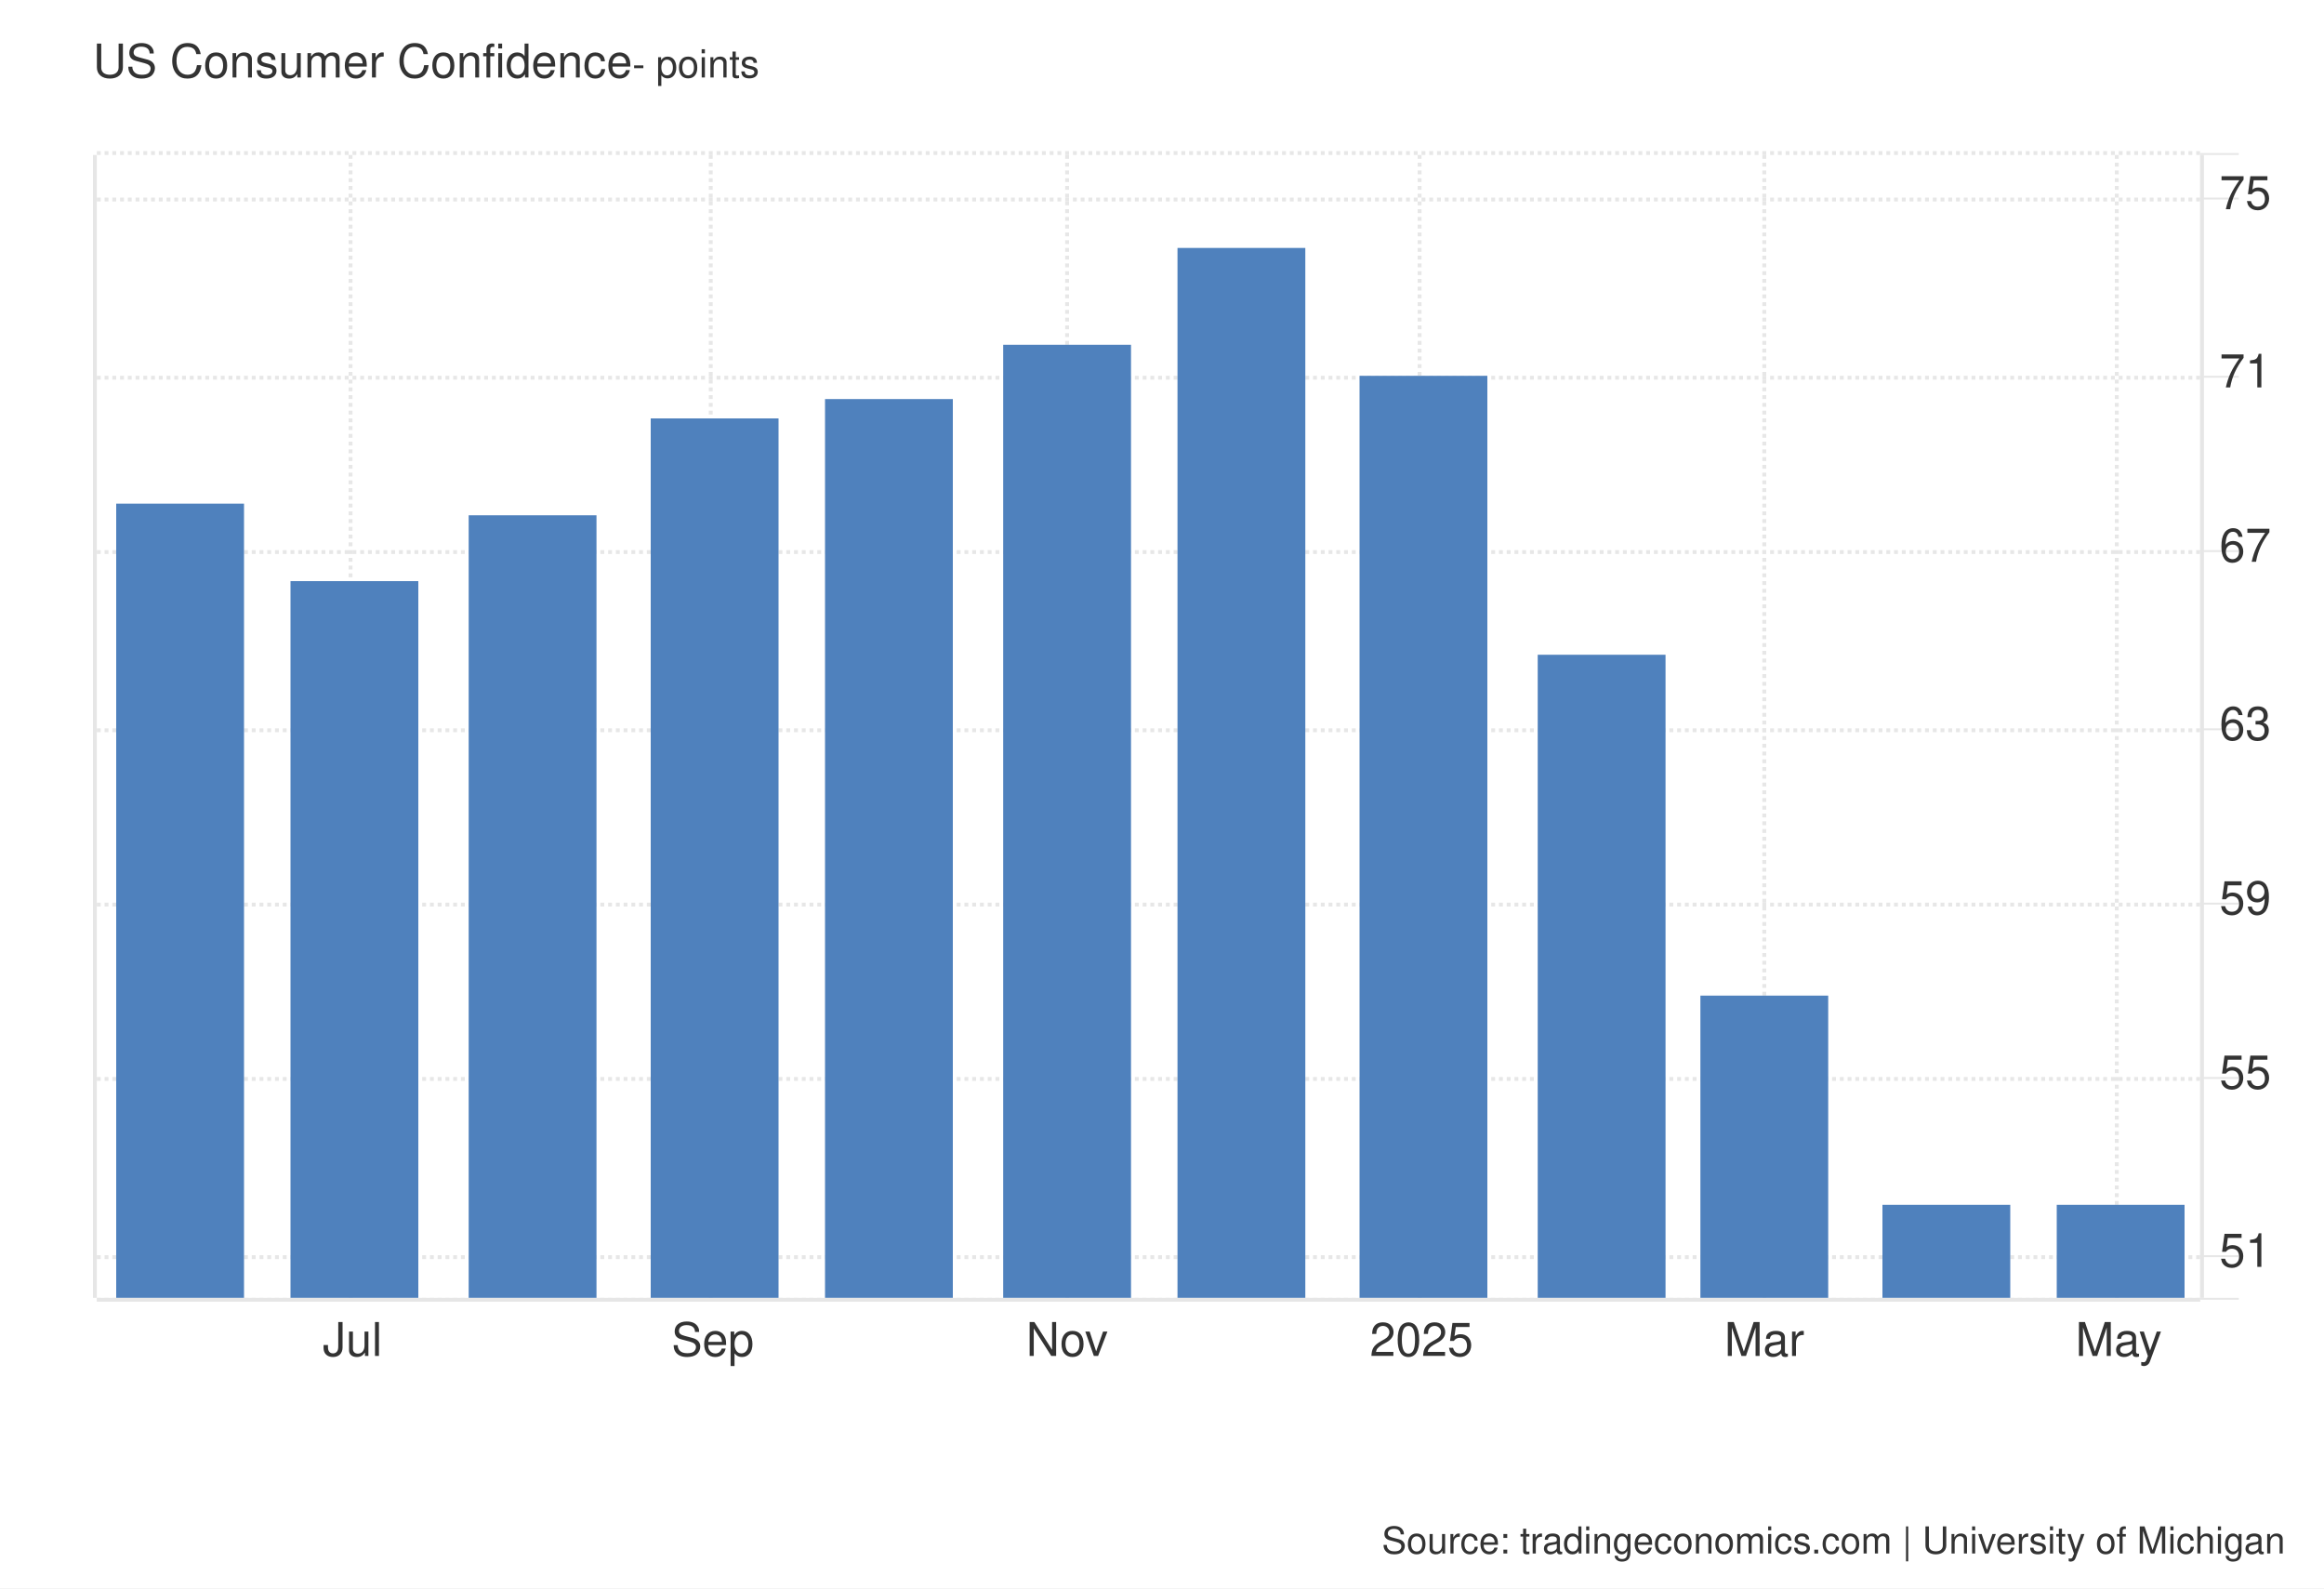
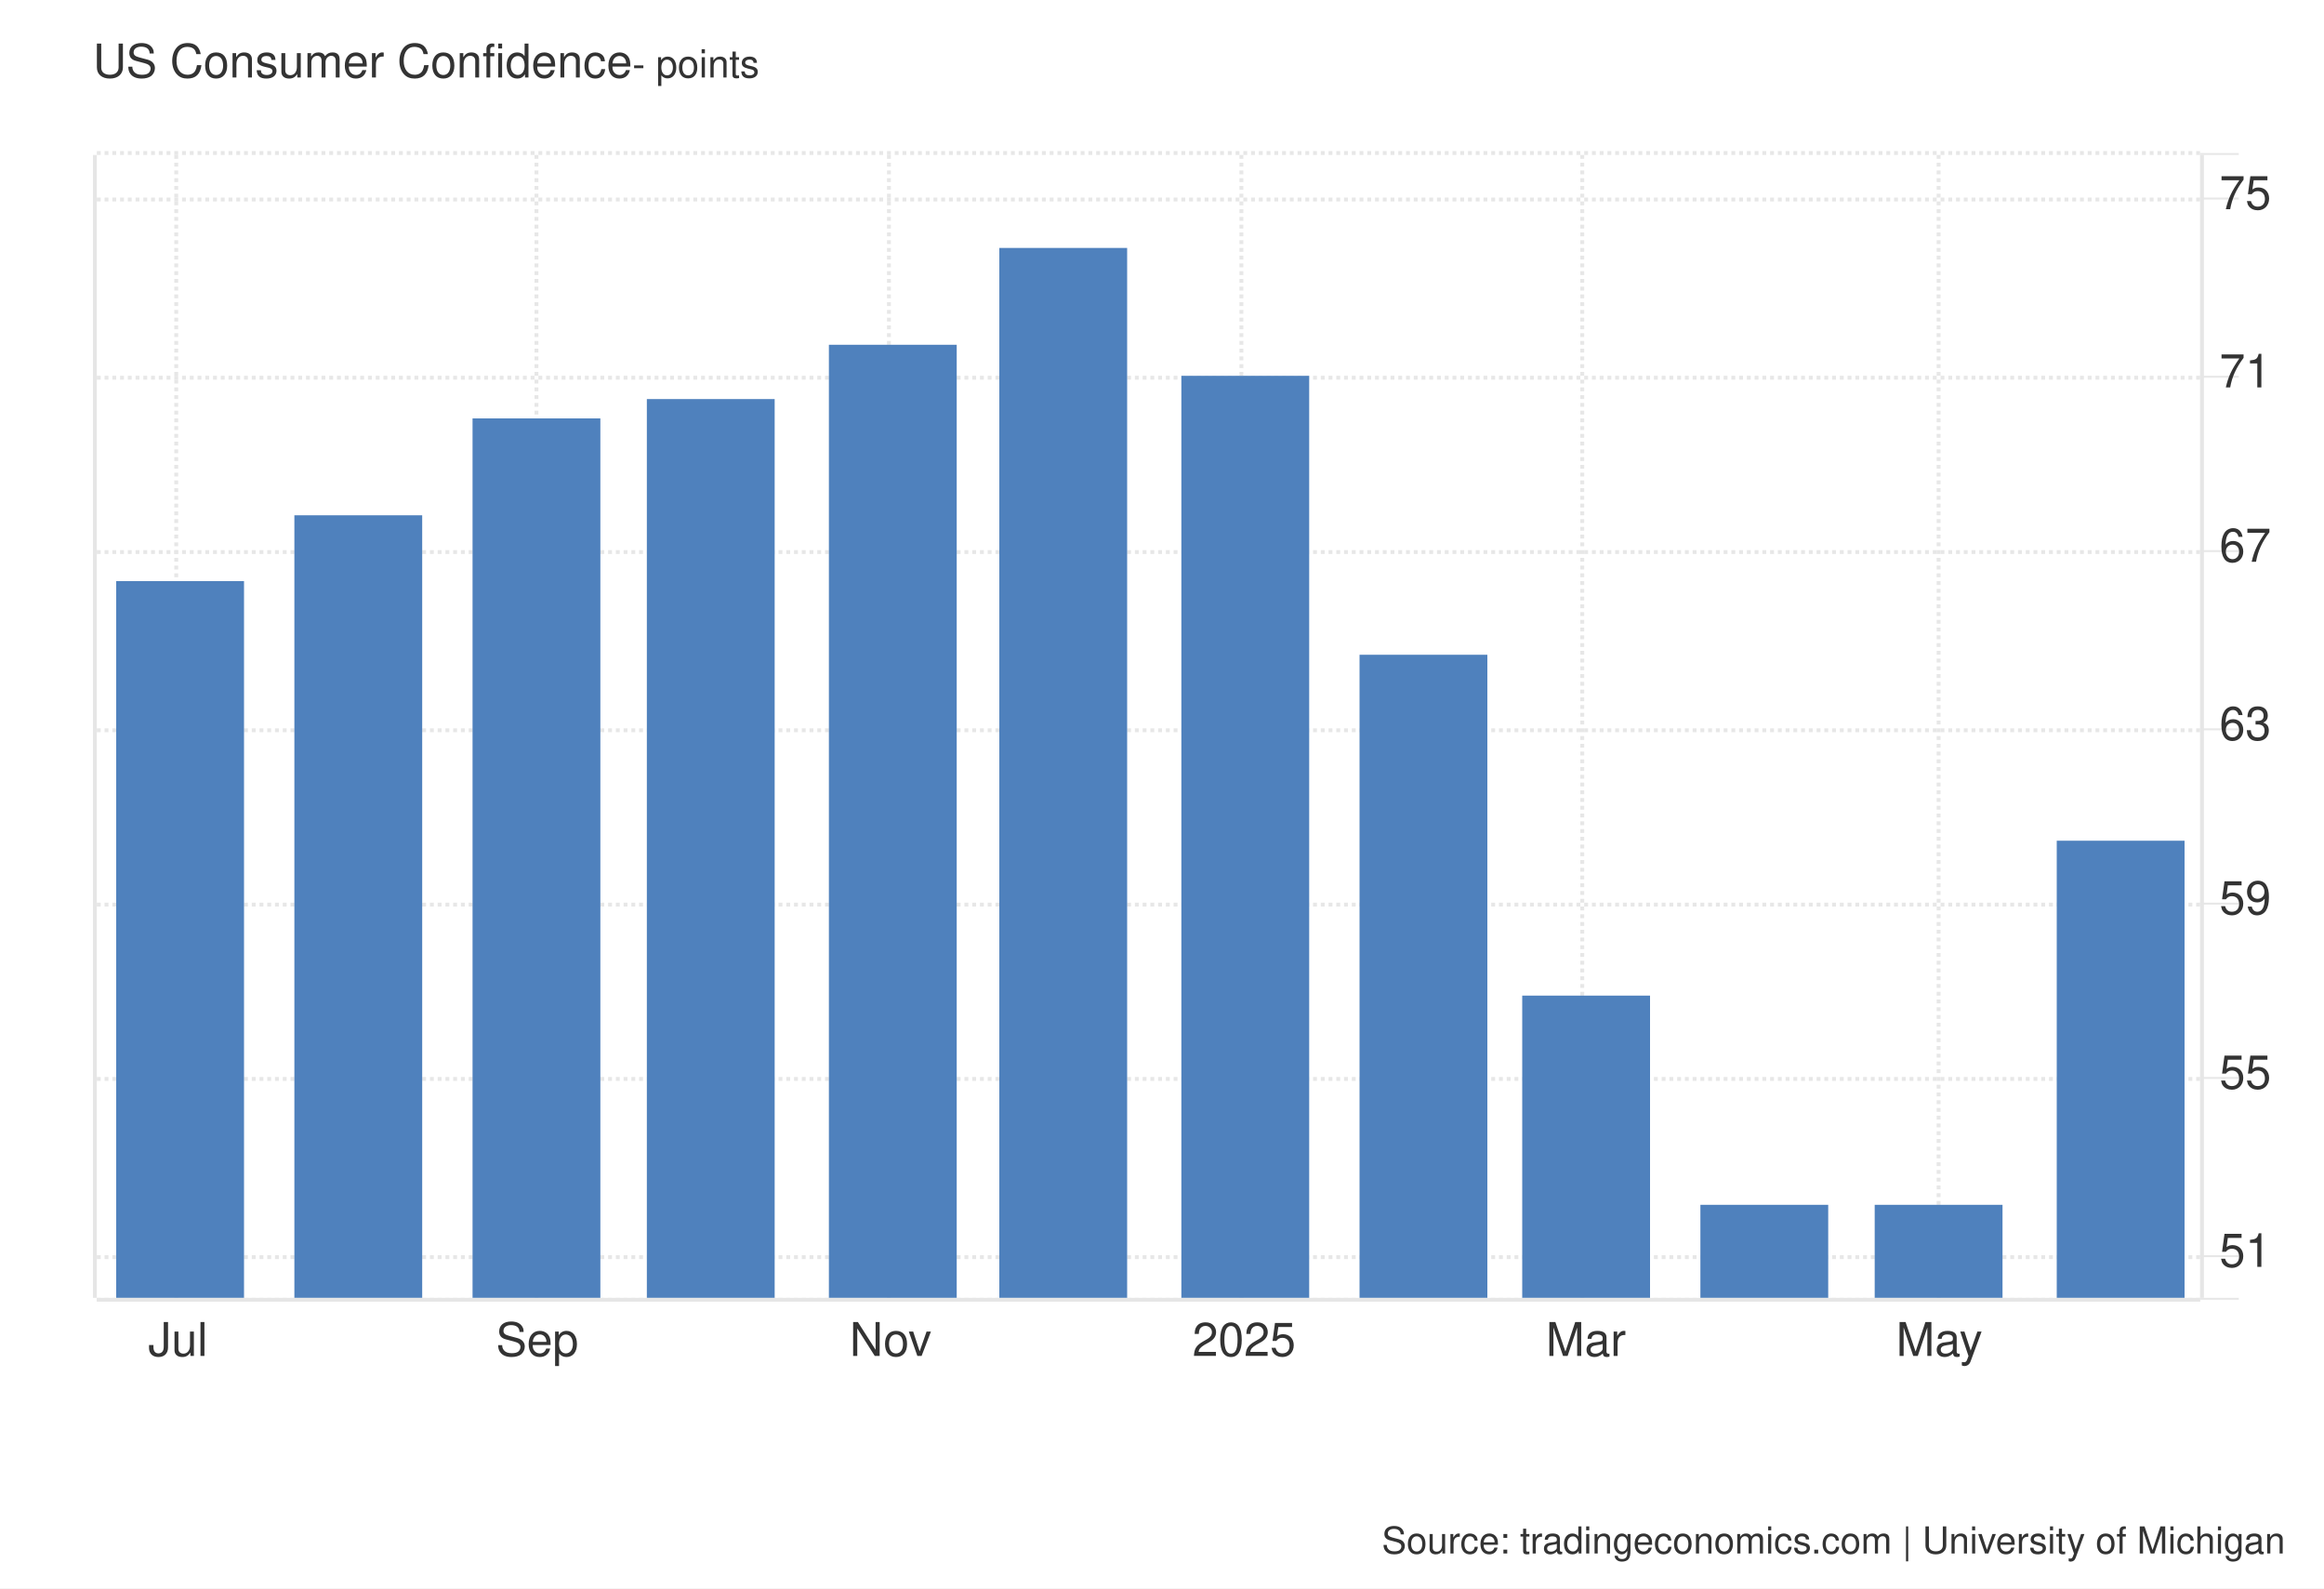
<svg xmlns="http://www.w3.org/2000/svg" version="1.1" class="highcharts-root" style="font-family: &quot;Lucida Grande&quot;, &quot;Lucida Sans Unicode&quot;, Arial, Helvetica, sans-serif; font-size: 12px;" width="600" height="410" viewBox="0 0 600 410">
  <defs>
-     <clipPath id="highcharts-tb137zo-21-">
+     <clipPath id="highcharts-2s0btgy-21-">
      <rect x="0" y="0" width="543" height="295" fill="none" />
    </clipPath>
-     <clipPath id="highcharts-tb137zo-34-">
+     <clipPath id="highcharts-2s0btgy-34-">
      <rect x="0" y="0" width="543" height="295" fill="none" />
    </clipPath>
-     <clipPath id="highcharts-tb137zo-35-">
+     <clipPath id="highcharts-2s0btgy-35-">
      <rect x="25" y="40" width="543" height="295" fill="none" />
    </clipPath>
  </defs>
  <rect fill="#ffffff" class="highcharts-background" x="0" y="0" width="600" height="410" rx="0" ry="0" />
  <rect fill="none" class="highcharts-plot-background" x="25" y="40" width="543" height="295" />
  <g class="highcharts-grid highcharts-xaxis-grid" data-z-index="1">
-     <path fill="none" stroke="#E7E7E7" stroke-width="1" stroke-dasharray="1,1" data-z-index="1" class="highcharts-grid-line" d="M 90.5 40 L 90.5 335" opacity="1" />
-     <path fill="none" stroke="#E7E7E7" stroke-width="1" stroke-dasharray="1,1" data-z-index="1" class="highcharts-grid-line" d="M 183.5 40 L 183.5 335" opacity="1" />
-     <path fill="none" stroke="#E7E7E7" stroke-width="1" stroke-dasharray="1,1" data-z-index="1" class="highcharts-grid-line" d="M 275.5 40 L 275.5 335" opacity="1" />
-     <path fill="none" stroke="#E7E7E7" stroke-width="1" stroke-dasharray="1,1" data-z-index="1" class="highcharts-grid-line" d="M 366.5 40 L 366.5 335" opacity="1" />
-     <path fill="none" stroke="#E7E7E7" stroke-width="1" stroke-dasharray="1,1" data-z-index="1" class="highcharts-grid-line" d="M 455.5 40 L 455.5 335" opacity="1" />
-     <path fill="none" stroke="#E7E7E7" stroke-width="1" stroke-dasharray="1,1" data-z-index="1" class="highcharts-grid-line" d="M 546.5 40 L 546.5 335" opacity="1" />
+     <path fill="none" stroke="#E7E7E7" stroke-width="1" stroke-dasharray="1,1" data-z-index="1" class="highcharts-grid-line" d="M 45.5 40 L 45.5 335" opacity="1" />
+     <path fill="none" stroke="#E7E7E7" stroke-width="1" stroke-dasharray="1,1" data-z-index="1" class="highcharts-grid-line" d="M 138.5 40 L 138.5 335" opacity="1" />
+     <path fill="none" stroke="#E7E7E7" stroke-width="1" stroke-dasharray="1,1" data-z-index="1" class="highcharts-grid-line" d="M 229.5 40 L 229.5 335" opacity="1" />
+     <path fill="none" stroke="#E7E7E7" stroke-width="1" stroke-dasharray="1,1" data-z-index="1" class="highcharts-grid-line" d="M 320.5 40 L 320.5 335" opacity="1" />
+     <path fill="none" stroke="#E7E7E7" stroke-width="1" stroke-dasharray="1,1" data-z-index="1" class="highcharts-grid-line" d="M 408.5 40 L 408.5 335" opacity="1" />
+     <path fill="none" stroke="#E7E7E7" stroke-width="1" stroke-dasharray="1,1" data-z-index="1" class="highcharts-grid-line" d="M 500.5 40 L 500.5 335" opacity="1" />
  </g>
  <g class="highcharts-grid highcharts-yaxis-grid" data-z-index="1">
    <path fill="none" stroke="#E7E7E7" stroke-width="1" stroke-dasharray="1,1" data-z-index="1" class="highcharts-grid-line" d="M 25 335.5 L 568 335.5" opacity="1" />
    <path fill="none" stroke="#E7E7E7" stroke-width="1" stroke-dasharray="1,1" data-z-index="1" class="highcharts-grid-line" d="M 25 324.5 L 568 324.5" opacity="1" />
    <path fill="none" stroke="#E7E7E7" stroke-width="1" stroke-dasharray="1,1" data-z-index="1" class="highcharts-grid-line" d="M 25 278.5 L 568 278.5" opacity="1" />
    <path fill="none" stroke="#E7E7E7" stroke-width="1" stroke-dasharray="1,1" data-z-index="1" class="highcharts-grid-line" d="M 25 233.5 L 568 233.5" opacity="1" />
    <path fill="none" stroke="#E7E7E7" stroke-width="1" stroke-dasharray="1,1" data-z-index="1" class="highcharts-grid-line" d="M 25 188.5 L 568 188.5" opacity="1" />
    <path fill="none" stroke="#E7E7E7" stroke-width="1" stroke-dasharray="1,1" data-z-index="1" class="highcharts-grid-line" d="M 25 142.5 L 568 142.5" opacity="1" />
    <path fill="none" stroke="#E7E7E7" stroke-width="1" stroke-dasharray="1,1" data-z-index="1" class="highcharts-grid-line" d="M 25 97.5 L 568 97.5" opacity="1" />
    <path fill="none" stroke="#E7E7E7" stroke-width="1" stroke-dasharray="1,1" data-z-index="1" class="highcharts-grid-line" d="M 25 51.5 L 568 51.5" opacity="1" />
    <path fill="none" stroke="#E7E7E7" stroke-width="1" stroke-dasharray="1,1" data-z-index="1" class="highcharts-grid-line" d="M 25 39.5 L 568 39.5" opacity="1" />
  </g>
  <rect fill="none" class="highcharts-plot-border" data-z-index="1" x="25" y="40" width="543" height="295" />
  <g class="highcharts-grid highcharts-yaxis-grid" data-z-index="1" />
  <g class="highcharts-axis highcharts-xaxis" data-z-index="2">
    <path fill="none" class="highcharts-axis-line" stroke="#E6E6E6" stroke-width="1" data-z-index="7" d="M 25 335.5 L 568 335.5" />
  </g>
  <g class="highcharts-axis highcharts-yaxis" data-z-index="2">
    <path fill="none" class="highcharts-tick" stroke="#E7E7E7" stroke-width="0.5" d="M 568 335.25 L 578 335.25" opacity="1" />
    <path fill="none" class="highcharts-tick" stroke="#E7E7E7" stroke-width="0.5" d="M 568 324.25 L 578 324.25" opacity="1" />
    <path fill="none" class="highcharts-tick" stroke="#E7E7E7" stroke-width="0.5" d="M 568 278.25 L 578 278.25" opacity="1" />
    <path fill="none" class="highcharts-tick" stroke="#E7E7E7" stroke-width="0.5" d="M 568 233.25 L 578 233.25" opacity="1" />
    <path fill="none" class="highcharts-tick" stroke="#E7E7E7" stroke-width="0.5" d="M 568 188.25 L 578 188.25" opacity="1" />
    <path fill="none" class="highcharts-tick" stroke="#E7E7E7" stroke-width="0.5" d="M 568 142.25 L 578 142.25" opacity="1" />
    <path fill="none" class="highcharts-tick" stroke="#E7E7E7" stroke-width="0.5" d="M 568 97.25 L 578 97.25" opacity="1" />
    <path fill="none" class="highcharts-tick" stroke="#E7E7E7" stroke-width="0.5" d="M 568 51.25 L 578 51.25" opacity="1" />
    <path fill="none" class="highcharts-tick" stroke="#E7E7E7" stroke-width="0.5" d="M 568 39.75 L 578 39.75" opacity="1" />
    <path fill="none" class="highcharts-axis-line" stroke="#E6E6E6" stroke-width="1" data-z-index="7" d="M 568.5 40 L 568.5 335" />
  </g>
  <g class="highcharts-axis highcharts-yaxis" data-z-index="2">
    <path fill="none" class="highcharts-axis-line" stroke="#E6E6E6" stroke-width="1" data-z-index="7" d="M 24.5 40 L 24.5 335" />
  </g>
  <g class="highcharts-series-group" data-z-index="3">
-     <g class="highcharts-series highcharts-series-0 highcharts-column-series" data-z-index="4" opacity="1" transform="translate(25,40) scale(1 1)" clip-path="url(#highcharts-tb137zo-34-)">
-       <rect x="5" y="90" width="33" height="206" fill="#4f81bd" opacity="1" class="highcharts-point" />
-       <rect x="50" y="110" width="33" height="186" fill="#4f81bd" opacity="1" class="highcharts-point" />
-       <rect x="96" y="93" width="33" height="203" fill="#4f81bd" opacity="1" class="highcharts-point" />
-       <rect x="143" y="68" width="33" height="228" fill="#4f81bd" opacity="1" class="highcharts-point" />
-       <rect x="188" y="63" width="33" height="233" fill="#4f81bd" opacity="1" class="highcharts-point" />
-       <rect x="234" y="49" width="33" height="247" fill="#4f81bd" opacity="1" class="highcharts-point" />
-       <rect x="279" y="24" width="33" height="272" fill="#4f81bd" opacity="1" class="highcharts-point" />
-       <rect x="326" y="57" width="33" height="239" fill="#4f81bd" opacity="1" class="highcharts-point" />
-       <rect x="372" y="129" width="33" height="167" fill="#4f81bd" opacity="1" class="highcharts-point" />
-       <rect x="414" y="217" width="33" height="79" fill="#4f81bd" opacity="1" class="highcharts-point" />
-       <rect x="461" y="271" width="33" height="25" fill="#4f81bd" opacity="1" class="highcharts-point" />
-       <rect x="506" y="271" width="33" height="25" fill="#4f81bd" opacity="1" class="highcharts-point" />
+     <g class="highcharts-series highcharts-series-0 highcharts-column-series" data-z-index="4" opacity="1" transform="translate(25,40) scale(1 1)" clip-path="url(#highcharts-2s0btgy-34-)">
+       <rect x="5" y="110" width="33" height="186" fill="#4f81bd" opacity="1" class="highcharts-point" />
+       <rect x="51" y="93" width="33" height="203" fill="#4f81bd" opacity="1" class="highcharts-point" />
+       <rect x="97" y="68" width="33" height="228" fill="#4f81bd" opacity="1" class="highcharts-point" />
+       <rect x="142" y="63" width="33" height="233" fill="#4f81bd" opacity="1" class="highcharts-point" />
+       <rect x="189" y="49" width="33" height="247" fill="#4f81bd" opacity="1" class="highcharts-point" />
+       <rect x="233" y="24" width="33" height="272" fill="#4f81bd" opacity="1" class="highcharts-point" />
+       <rect x="280" y="57" width="33" height="239" fill="#4f81bd" opacity="1" class="highcharts-point" />
+       <rect x="326" y="129" width="33" height="167" fill="#4f81bd" opacity="1" class="highcharts-point" />
+       <rect x="368" y="217" width="33" height="79" fill="#4f81bd" opacity="1" class="highcharts-point" />
+       <rect x="414" y="271" width="33" height="25" fill="#4f81bd" opacity="1" class="highcharts-point" />
+       <rect x="459" y="271" width="33" height="25" fill="#4f81bd" opacity="1" class="highcharts-point" />
+       <rect x="506" y="177" width="33" height="119" fill="#4f81bd" opacity="1" class="highcharts-point" />
    </g>
    <g class="highcharts-markers highcharts-series-0 highcharts-column-series" data-z-index="4" opacity="1" transform="translate(25,40) scale(1 1)" clip-path="none" />
  </g>
  <text x="24" text-anchor="start" class="highcharts-title" data-z-index="4" style="color: rgb(51, 51, 51); font-size: 1em; fill: rgb(51, 51, 51); font-family: Helvetica;" y="20">US Consumer Confidence<tspan style="font-size: 10px;"> - points</tspan>
  </text>
  <text x="590" text-anchor="end" class="highcharts-subtitle" data-z-index="4" style="color: rgb(51, 51, 51); fill: rgb(51, 51, 51); font-size: 0.8em; font-family: Helvetica;" y="401">Source: tradingeconomics.com | University of Michigan</text>
  <text x="10" text-anchor="start" class="highcharts-caption" data-z-index="4" style="color: rgb(102, 102, 102); fill: rgb(102, 102, 102);" y="407" />
  <g class="highcharts-axis-labels highcharts-xaxis-labels" data-z-index="7">
-     <text x="91" style="color: rgb(51, 51, 51); cursor: default; font-size: 1em; font-family: Helvetica; fill: rgb(51, 51, 51);" text-anchor="middle" transform="translate(0,0)" y="350" opacity="1">Jul</text>
-     <text x="184" style="color: rgb(51, 51, 51); cursor: default; font-size: 1em; font-family: Helvetica; fill: rgb(51, 51, 51);" text-anchor="middle" transform="translate(0,0)" y="350" opacity="1">Sep</text>
-     <text x="275.5" style="color: rgb(51, 51, 51); cursor: default; font-size: 1em; font-family: Helvetica; fill: rgb(51, 51, 51);" text-anchor="middle" transform="translate(0,0)" y="350" opacity="1">Nov</text>
-     <text x="367" style="color: rgb(51, 51, 51); cursor: default; font-size: 1em; font-family: Helvetica; fill: rgb(51, 51, 51);" text-anchor="middle" transform="translate(0,0)" y="350" opacity="1">2025</text>
-     <text x="455.5" style="color: rgb(51, 51, 51); cursor: default; font-size: 1em; font-family: Helvetica; fill: rgb(51, 51, 51);" text-anchor="middle" transform="translate(0,0)" y="350" opacity="1">Mar</text>
-     <text x="547" style="color: rgb(51, 51, 51); cursor: default; font-size: 1em; font-family: Helvetica; fill: rgb(51, 51, 51);" text-anchor="middle" transform="translate(0,0)" y="350" opacity="1">May</text>
+     <text x="45.942" style="color: rgb(51, 51, 51); cursor: default; font-size: 1em; font-family: Helvetica; fill: rgb(51, 51, 51);" text-anchor="middle" transform="translate(0,0)" y="350" opacity="1">Jul</text>
+     <text x="138.686" style="color: rgb(51, 51, 51); cursor: default; font-size: 1em; font-family: Helvetica; fill: rgb(51, 51, 51);" text-anchor="middle" transform="translate(0,0)" y="350" opacity="1">Sep</text>
+     <text x="229.934" style="color: rgb(51, 51, 51); cursor: default; font-size: 1em; font-family: Helvetica; fill: rgb(51, 51, 51);" text-anchor="middle" transform="translate(0,0)" y="350" opacity="1">Nov</text>
+     <text x="321.182" style="color: rgb(51, 51, 51); cursor: default; font-size: 1em; font-family: Helvetica; fill: rgb(51, 51, 51);" text-anchor="middle" transform="translate(0,0)" y="350" opacity="1">2025</text>
+     <text x="409.438" style="color: rgb(51, 51, 51); cursor: default; font-size: 1em; font-family: Helvetica; fill: rgb(51, 51, 51);" text-anchor="middle" transform="translate(0,0)" y="350" opacity="1">Mar</text>
+     <text x="500.686" style="color: rgb(51, 51, 51); cursor: default; font-size: 1em; font-family: Helvetica; fill: rgb(51, 51, 51);" text-anchor="middle" transform="translate(0,0)" y="350" opacity="1">May</text>
  </g>
  <g class="highcharts-axis-labels highcharts-yaxis-labels" data-z-index="7">
    <text x="0" style="color: rgb(51, 51, 51); cursor: default; font-size: 1em; font-family: Helvetica; fill: rgb(51, 51, 51);" text-anchor="start" transform="translate(0,0)" visibility="hidden">
      <tspan class="yLabels_">50</tspan>
    </text>
    <text x="573" style="color: rgb(51, 51, 51); cursor: default; font-size: 1em; font-family: Helvetica; fill: rgb(51, 51, 51);" text-anchor="start" transform="translate(0,0)" y="327" opacity="1">
      <tspan class="yLabels_">51</tspan>
    </text>
    <text x="573" style="color: rgb(51, 51, 51); cursor: default; font-size: 1em; font-family: Helvetica; fill: rgb(51, 51, 51);" text-anchor="start" transform="translate(0,0)" y="281" opacity="1">
      <tspan class="yLabels_">55</tspan>
    </text>
    <text x="573" style="color: rgb(51, 51, 51); cursor: default; font-size: 1em; font-family: Helvetica; fill: rgb(51, 51, 51);" text-anchor="start" transform="translate(0,0)" y="236" opacity="1">
      <tspan class="yLabels_">59</tspan>
    </text>
    <text x="573" style="color: rgb(51, 51, 51); cursor: default; font-size: 1em; font-family: Helvetica; fill: rgb(51, 51, 51);" text-anchor="start" transform="translate(0,0)" y="191" opacity="1">
      <tspan class="yLabels_">63</tspan>
    </text>
    <text x="573" style="color: rgb(51, 51, 51); cursor: default; font-size: 1em; font-family: Helvetica; fill: rgb(51, 51, 51);" text-anchor="start" transform="translate(0,0)" y="145" opacity="1">
      <tspan class="yLabels_">67</tspan>
    </text>
    <text x="573" style="color: rgb(51, 51, 51); cursor: default; font-size: 1em; font-family: Helvetica; fill: rgb(51, 51, 51);" text-anchor="start" transform="translate(0,0)" y="100" opacity="1">
      <tspan class="yLabels_">71</tspan>
    </text>
    <text x="573" style="color: rgb(51, 51, 51); cursor: default; font-size: 1em; font-family: Helvetica; fill: rgb(51, 51, 51);" text-anchor="start" transform="translate(0,0)" y="54" opacity="1">
      <tspan class="yLabels_">75</tspan>
    </text>
    <text x="0" style="color: rgb(51, 51, 51); cursor: default; font-size: 1em; font-family: Helvetica; fill: rgb(51, 51, 51);" text-anchor="start" transform="translate(0,0)" visibility="hidden">
      <tspan class="yLabels_">76</tspan>
    </text>
  </g>
  <g class="highcharts-axis-labels highcharts-yaxis-labels" data-z-index="7" />
-   <g class="highcharts-control-points" data-z-index="99" clip-path="url(#highcharts-tb137zo-35-)" />
+   <g class="highcharts-control-points" data-z-index="99" clip-path="url(#highcharts-2s0btgy-35-)" />
</svg>
